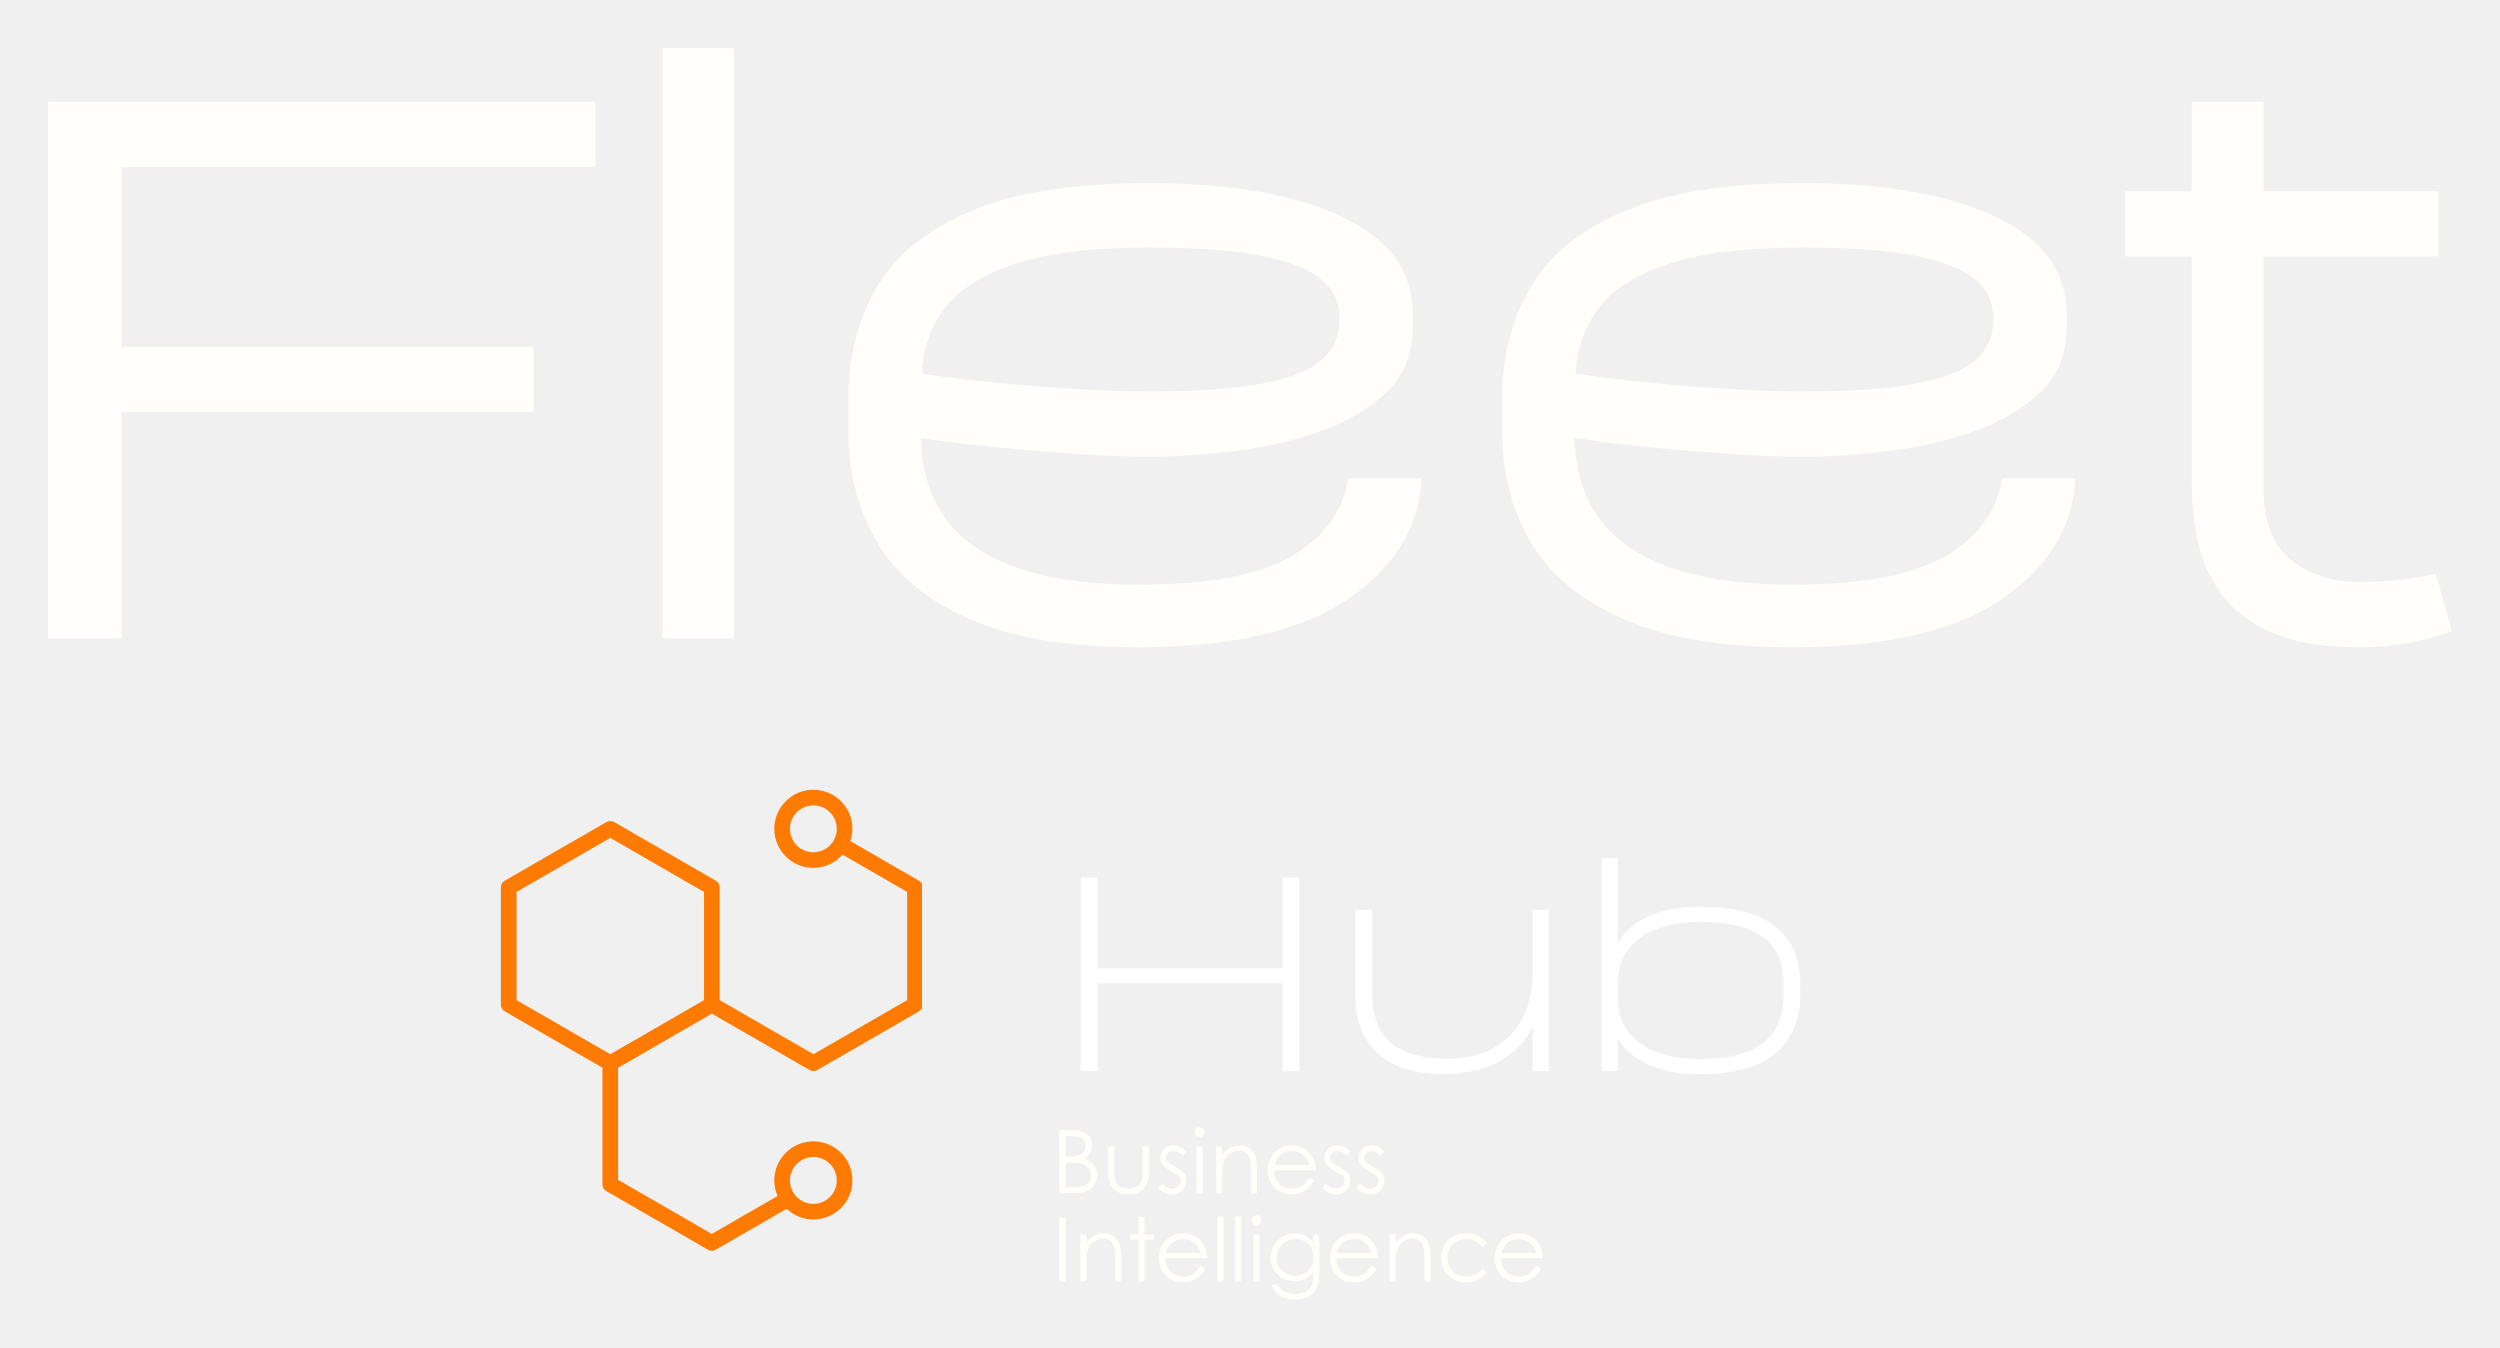
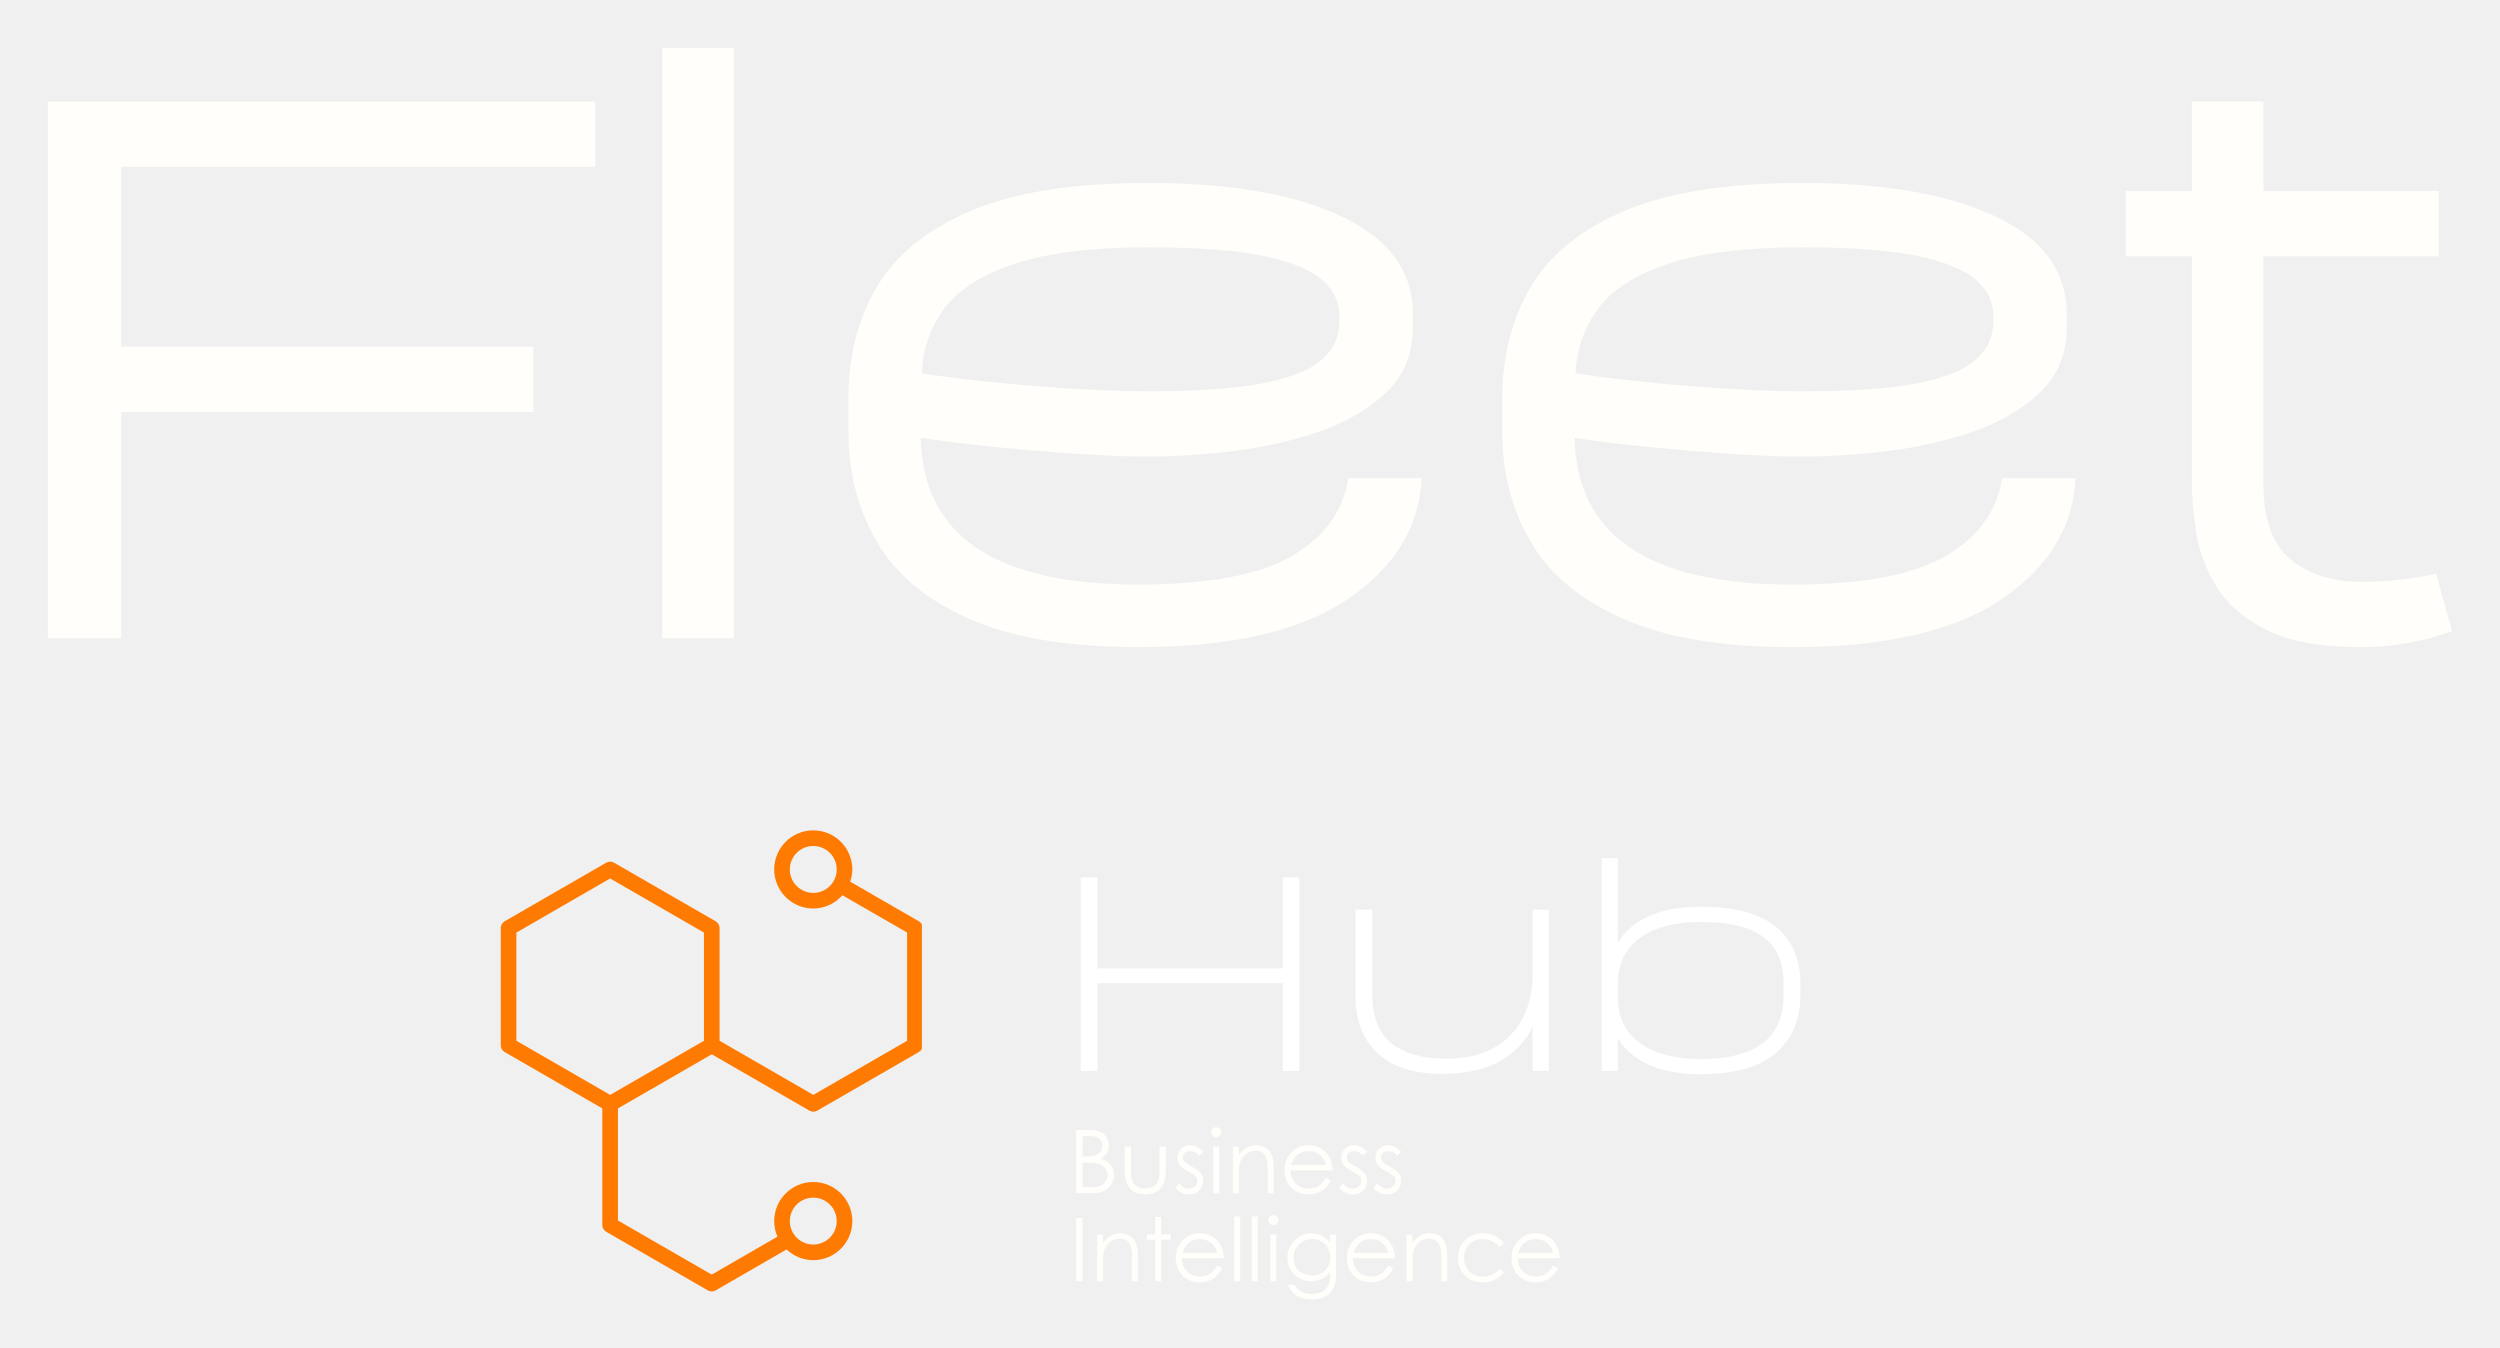
- <svg xmlns="http://www.w3.org/2000/svg" viewBox="372.19 221.37 783.64 422.36" preserveAspectRatio="xMidYMid meet" version="1.0">
+ <svg xmlns="http://www.w3.org/2000/svg" viewBox="372.26 221.44 783.50 422.22" preserveAspectRatio="xMidYMid meet" version="1.0">
  <defs>
    <g />
-     <clipPath id="e856c77810">
+     <clipPath id="ecfdb039ff">
      <rect x="0" width="793" y="0" height="337" />
    </clipPath>
-     <clipPath id="efb5d3abb3">
+     <clipPath id="7369b15617">
      <rect x="0" width="157" y="0" height="68" />
    </clipPath>
-     <clipPath id="45c01c779f">
+     <clipPath id="398ee18e87">
      <rect x="0" width="241" y="0" height="123" />
    </clipPath>
-     <clipPath id="596d7f284b">
-       <path d="M 529.188 468.906 L 661.188 468.906 L 661.188 613.656 L 529.188 613.656 Z M 529.188 468.906 " clip-rule="nonzero" />
+     <clipPath id="554f7a5ae1">
+       <path d="M 529.188 481.656 L 661.188 481.656 L 661.188 626.406 L 529.188 626.406 Z M 529.188 481.656 " clip-rule="nonzero" />
    </clipPath>
  </defs>
  <g transform="matrix(1, 0, 0, 1, 351, 131)">
-     <g clip-path="url(#e856c77810)">
+     <g clip-path="url(#ecfdb039ff)">
      <g fill="#fffefa" fill-opacity="1">
        <g transform="translate(1.491601, 290.4549)">
          <g>
            <path d="M 206.328 -147.734 L 57.75 -147.734 L 57.75 -91.391 L 186.984 -91.391 L 186.984 -70.922 L 57.75 -70.922 L 57.75 0 L 34.766 0 L 34.766 -168.203 L 206.328 -168.203 Z M 206.328 -147.734 " />
          </g>
        </g>
      </g>
      <g fill="#fffefa" fill-opacity="1">
        <g transform="translate(198.8402, 290.4549)">
          <g>
            <path d="M 30 0 L 30 -185.016 L 52.422 -185.016 L 52.422 0 Z M 30 0 " />
          </g>
        </g>
      </g>
      <g fill="#fffefa" fill-opacity="1">
        <g transform="translate(267.5195, 290.4549)">
          <g>
            <path d="M 110.453 2.797 C 88.586 2.797 70.973 -0.145 57.609 -6.031 C 44.242 -11.914 34.57 -19.945 28.594 -30.125 C 22.613 -40.312 19.625 -51.852 19.625 -64.75 L 19.625 -75.125 C 19.625 -88.395 22.613 -100.078 28.594 -110.172 C 34.57 -120.266 44.426 -128.207 58.156 -134 C 71.895 -139.789 90.352 -142.688 113.531 -142.688 C 139.133 -142.688 159.363 -139.18 174.219 -132.172 C 189.082 -125.16 196.516 -115.023 196.516 -101.766 L 196.516 -97.281 C 196.516 -89.238 193.848 -82.598 188.516 -77.359 C 183.191 -72.129 176.32 -68.02 167.906 -65.031 C 159.5 -62.039 150.484 -59.938 140.859 -58.719 C 131.234 -57.508 122.031 -56.906 113.25 -56.906 C 107.27 -56.906 100.117 -57.188 91.797 -57.75 C 83.484 -58.312 75.031 -59.008 66.438 -59.844 C 57.844 -60.688 49.805 -61.672 42.328 -62.797 C 42.891 -32.141 65.598 -16.812 110.453 -16.812 C 132.129 -16.812 148.102 -19.754 158.375 -25.641 C 168.656 -31.535 174.641 -39.711 176.328 -50.172 L 199.312 -50.172 C 198.562 -34.848 190.805 -22.188 176.047 -12.188 C 161.285 -2.195 139.422 2.797 110.453 2.797 Z M 113.531 -77.375 C 128.852 -77.375 140.859 -78.211 149.547 -79.891 C 158.242 -81.578 164.41 -84.055 168.047 -87.328 C 171.691 -90.598 173.516 -94.566 173.516 -99.234 L 173.516 -101.203 C 173.516 -105.305 171.785 -108.945 168.328 -112.125 C 164.879 -115.301 158.852 -117.82 150.25 -119.688 C 141.656 -121.562 129.414 -122.5 113.531 -122.5 C 96.156 -122.5 82.328 -120.816 72.047 -117.453 C 61.766 -114.086 54.379 -109.461 49.891 -103.578 C 45.41 -97.691 42.984 -90.828 42.609 -82.984 C 50.086 -81.859 58.172 -80.875 66.859 -80.031 C 75.547 -79.188 84.047 -78.531 92.359 -78.062 C 100.68 -77.602 107.738 -77.375 113.531 -77.375 Z M 113.531 -77.375 " />
          </g>
        </g>
      </g>
      <g fill="#fffefa" fill-opacity="1">
        <g transform="translate(472.4369, 290.4549)">
          <g>
            <path d="M 110.453 2.797 C 88.586 2.797 70.973 -0.145 57.609 -6.031 C 44.242 -11.914 34.57 -19.945 28.594 -30.125 C 22.613 -40.312 19.625 -51.852 19.625 -64.75 L 19.625 -75.125 C 19.625 -88.395 22.613 -100.078 28.594 -110.172 C 34.57 -120.266 44.426 -128.207 58.156 -134 C 71.895 -139.789 90.352 -142.688 113.531 -142.688 C 139.133 -142.688 159.363 -139.18 174.219 -132.172 C 189.082 -125.16 196.516 -115.023 196.516 -101.766 L 196.516 -97.281 C 196.516 -89.238 193.848 -82.598 188.516 -77.359 C 183.191 -72.129 176.32 -68.02 167.906 -65.031 C 159.5 -62.039 150.484 -59.938 140.859 -58.719 C 131.234 -57.508 122.031 -56.906 113.25 -56.906 C 107.27 -56.906 100.117 -57.188 91.797 -57.75 C 83.484 -58.312 75.031 -59.008 66.438 -59.844 C 57.844 -60.688 49.805 -61.672 42.328 -62.797 C 42.891 -32.141 65.598 -16.812 110.453 -16.812 C 132.129 -16.812 148.102 -19.754 158.375 -25.641 C 168.656 -31.535 174.641 -39.711 176.328 -50.172 L 199.312 -50.172 C 198.562 -34.848 190.805 -22.188 176.047 -12.188 C 161.285 -2.195 139.422 2.797 110.453 2.797 Z M 113.531 -77.375 C 128.852 -77.375 140.859 -78.211 149.547 -79.891 C 158.242 -81.578 164.41 -84.055 168.047 -87.328 C 171.691 -90.598 173.516 -94.566 173.516 -99.234 L 173.516 -101.203 C 173.516 -105.305 171.785 -108.945 168.328 -112.125 C 164.879 -115.301 158.852 -117.82 150.25 -119.688 C 141.656 -121.562 129.414 -122.5 113.531 -122.5 C 96.156 -122.5 82.328 -120.816 72.047 -117.453 C 61.766 -114.086 54.379 -109.461 49.891 -103.578 C 45.41 -97.691 42.984 -90.828 42.609 -82.984 C 50.086 -81.859 58.172 -80.875 66.859 -80.031 C 75.547 -79.188 84.047 -78.531 92.359 -78.062 C 100.68 -77.602 107.738 -77.375 113.531 -77.375 Z M 113.531 -77.375 " />
          </g>
        </g>
      </g>
      <g fill="#fffefa" fill-opacity="1">
        <g transform="translate(677.3543, 290.4549)">
          <g>
            <path d="M 107.359 -20.188 L 112.406 -2.25 C 103.25 1.113 93.719 2.797 83.812 2.797 C 71.289 2.797 61.477 1.023 54.375 -2.516 C 47.281 -6.066 42.051 -10.551 38.688 -15.969 C 35.32 -21.395 33.172 -27.004 32.234 -32.797 C 31.305 -38.586 30.844 -43.727 30.844 -48.219 L 30.844 -119.703 L 10.094 -119.703 L 10.094 -140.156 L 30.844 -140.156 L 30.844 -168.203 L 53.266 -168.203 L 53.266 -140.156 L 108.203 -140.156 L 108.203 -119.703 L 53.266 -119.703 L 53.266 -48.219 C 53.266 -37.188 56.113 -29.332 61.812 -24.656 C 67.508 -19.988 74.938 -17.656 84.094 -17.656 C 88.395 -17.656 92.461 -17.891 96.297 -18.359 C 100.129 -18.828 103.816 -19.438 107.359 -20.188 Z M 107.359 -20.188 " />
          </g>
        </g>
      </g>
    </g>
  </g>
-   <g transform="matrix(1, 0, 0, 1, 701, 564)">
-     <g clip-path="url(#efb5d3abb3)">
-       <g fill="#fffefa" fill-opacity="1">
-         <g transform="translate(0.867432, 31.38743)">
+   <g transform="matrix(1, 0, 0, 1, 707, 564)">
+     <g clip-path="url(#7369b15617)">
+       <g fill="#fffefa" fill-opacity="1">
+         <g transform="translate(0.117432, 31.38743)">
          <g>
            <path d="M 6.594 -19.797 C 7.938 -19.797 9.062 -19.586 9.969 -19.172 C 10.875 -18.766 11.547 -18.203 11.984 -17.484 C 12.43 -16.766 12.656 -15.926 12.656 -14.969 C 12.656 -14.094 12.441 -13.297 12.016 -12.578 C 11.598 -11.859 10.969 -11.27 10.125 -10.812 C 12.895 -9.875 14.281 -8.164 14.281 -5.688 C 14.281 -4.676 14.023 -3.738 13.516 -2.875 C 13.016 -2.008 12.273 -1.312 11.297 -0.781 C 10.328 -0.258 9.172 0 7.828 0 L 2.406 0 L 2.406 -19.797 Z M 5.703 -11.5 C 7.254 -11.5 8.457 -11.781 9.312 -12.344 C 10.164 -12.906 10.594 -13.781 10.594 -14.969 C 10.594 -15.852 10.273 -16.555 9.641 -17.078 C 9.004 -17.609 8.117 -17.875 6.984 -17.875 L 4.391 -17.875 L 4.391 -11.5 Z M 7.453 -1.938 C 8.516 -1.938 9.406 -2.102 10.125 -2.438 C 10.844 -2.781 11.367 -3.234 11.703 -3.797 C 12.047 -4.367 12.219 -4.988 12.219 -5.656 C 12.219 -6.477 11.988 -7.18 11.531 -7.766 C 11.082 -8.359 10.426 -8.805 9.562 -9.109 C 8.695 -9.41 7.66 -9.562 6.453 -9.562 L 4.391 -9.562 L 4.391 -1.938 Z M 7.453 -1.938 " />
          </g>
        </g>
      </g>
      <g fill="#fffefa" fill-opacity="1">
-         <g transform="translate(16.63838, 31.38743)">
+         <g transform="translate(15.88838, 31.38743)">
          <g>
            <path d="M 8.297 0.359 C 6.18 0.359 4.578 -0.266 3.484 -1.516 C 2.391 -2.766 1.844 -4.613 1.844 -7.062 L 1.844 -14.641 L 3.828 -14.641 L 3.828 -6.281 C 3.828 -4.688 4.223 -3.484 5.016 -2.672 C 5.805 -1.867 6.898 -1.469 8.297 -1.469 C 9.273 -1.469 10.094 -1.66 10.75 -2.047 C 11.414 -2.441 11.91 -2.992 12.234 -3.703 C 12.566 -4.41 12.734 -5.227 12.734 -6.156 L 12.734 -14.641 L 14.734 -14.641 L 14.734 -7.062 C 14.734 -4.594 14.188 -2.738 13.094 -1.5 C 12.008 -0.258 10.41 0.359 8.297 0.359 Z M 8.297 0.359 " />
          </g>
        </g>
      </g>
      <g fill="#fffefa" fill-opacity="1">
-         <g transform="translate(33.40191, 31.38743)">
+         <g transform="translate(32.65191, 31.38743)">
          <g>
            <path d="M 5.266 0.391 C 4.441 0.391 3.641 0.207 2.859 -0.156 C 2.086 -0.531 1.445 -1.047 0.938 -1.703 L 2.125 -3.062 C 3.094 -1.977 4.113 -1.438 5.188 -1.438 C 5.664 -1.438 6.109 -1.539 6.516 -1.75 C 6.93 -1.957 7.266 -2.25 7.516 -2.625 C 7.766 -3.008 7.891 -3.422 7.891 -3.859 C 7.891 -4.359 7.766 -4.781 7.516 -5.125 C 7.266 -5.477 6.863 -5.801 6.312 -6.094 C 5.156 -6.719 4.27 -7.234 3.656 -7.641 C 3.051 -8.047 2.555 -8.531 2.172 -9.094 C 1.785 -9.664 1.594 -10.348 1.594 -11.141 C 1.594 -11.891 1.77 -12.555 2.125 -13.141 C 2.488 -13.734 2.977 -14.195 3.594 -14.531 C 4.207 -14.863 4.883 -15.031 5.625 -15.031 C 6.375 -15.031 7.07 -14.863 7.719 -14.531 C 8.363 -14.195 9.02 -13.703 9.688 -13.047 L 8.469 -11.797 C 7.988 -12.266 7.516 -12.613 7.047 -12.844 C 6.578 -13.082 6.066 -13.203 5.516 -13.203 C 5.109 -13.203 4.738 -13.113 4.406 -12.938 C 4.082 -12.77 3.816 -12.535 3.609 -12.234 C 3.41 -11.941 3.312 -11.613 3.312 -11.25 C 3.312 -10.75 3.457 -10.316 3.75 -9.953 C 4.039 -9.586 4.492 -9.238 5.109 -8.906 C 6.273 -8.258 7.156 -7.727 7.75 -7.312 C 8.352 -6.906 8.828 -6.438 9.172 -5.906 C 9.516 -5.375 9.688 -4.719 9.688 -3.938 C 9.688 -3.164 9.5 -2.445 9.125 -1.781 C 8.758 -1.125 8.238 -0.598 7.562 -0.203 C 6.895 0.191 6.129 0.391 5.266 0.391 Z M 5.266 0.391 " />
          </g>
        </g>
      </g>
      <g fill="#fffefa" fill-opacity="1">
-         <g transform="translate(44.09969, 31.38743)">
+         <g transform="translate(43.34969, 31.38743)">
          <g>
            <path d="M 3.031 -17.562 C 2.613 -17.562 2.25 -17.719 1.938 -18.031 C 1.633 -18.344 1.484 -18.711 1.484 -19.141 C 1.484 -19.578 1.633 -19.941 1.938 -20.234 C 2.25 -20.535 2.613 -20.688 3.031 -20.688 C 3.457 -20.688 3.828 -20.535 4.141 -20.234 C 4.453 -19.93 4.609 -19.566 4.609 -19.141 C 4.609 -18.711 4.453 -18.344 4.141 -18.031 C 3.828 -17.719 3.457 -17.562 3.031 -17.562 Z M 2.125 -14.641 L 4 -14.641 L 4 0 L 2.125 0 Z M 2.125 -14.641 " />
          </g>
        </g>
      </g>
      <g fill="#fffefa" fill-opacity="1">
-         <g transform="translate(50.19302, 31.38743)">
+         <g transform="translate(49.44302, 31.38743)">
          <g>
            <path d="M 4.078 -14.641 L 4.078 -12.031 C 5.609 -14.031 7.438 -15.031 9.562 -15.031 C 10.656 -15.031 11.609 -14.773 12.422 -14.266 C 13.242 -13.766 13.879 -13.004 14.328 -11.984 C 14.773 -10.961 15 -9.707 15 -8.219 L 15 0 L 13.125 0 L 13.125 -7.969 C 13.125 -9.75 12.816 -11.082 12.203 -11.969 C 11.586 -12.863 10.594 -13.312 9.219 -13.312 C 8.312 -13.312 7.469 -13.062 6.688 -12.562 C 5.906 -12.07 5.273 -11.352 4.797 -10.406 C 4.316 -9.457 4.078 -8.332 4.078 -7.031 L 4.078 0 L 2.203 0 L 2.203 -14.641 Z M 4.078 -14.641 " />
          </g>
        </g>
      </g>
      <g fill="#fffefa" fill-opacity="1">
-         <g transform="translate(67.12198, 31.38743)">
-           <g>
-             <path d="M 9.047 0.359 C 7.461 0.359 6.098 0.016 4.953 -0.672 C 3.805 -1.359 2.926 -2.285 2.312 -3.453 C 1.707 -4.629 1.406 -5.906 1.406 -7.281 C 1.406 -8.625 1.719 -9.883 2.344 -11.062 C 2.969 -12.25 3.852 -13.207 5 -13.938 C 6.156 -14.664 7.469 -15.031 8.938 -15.031 C 10.352 -15.031 11.641 -14.695 12.797 -14.031 C 13.953 -13.375 14.859 -12.457 15.516 -11.281 C 16.18 -10.102 16.516 -8.781 16.516 -7.312 L 16.516 -7.172 L 3.344 -7.172 C 3.375 -6.047 3.633 -5.051 4.125 -4.188 C 4.613 -3.32 5.281 -2.648 6.125 -2.172 C 6.969 -1.703 7.941 -1.469 9.047 -1.469 C 10.348 -1.469 11.41 -1.77 12.234 -2.375 C 13.066 -2.977 13.805 -3.805 14.453 -4.859 L 16.016 -4.031 C 15.305 -2.645 14.359 -1.566 13.172 -0.797 C 11.984 -0.023 10.609 0.359 9.047 0.359 Z M 14.453 -8.828 C 14.086 -10.273 13.41 -11.363 12.422 -12.094 C 11.441 -12.832 10.289 -13.203 8.969 -13.203 C 7.625 -13.203 6.488 -12.836 5.562 -12.109 C 4.633 -11.391 3.957 -10.297 3.531 -8.828 Z M 14.453 -8.828 " />
-           </g>
-         </g>
-       </g>
-       <g fill="#fffefa" fill-opacity="1">
-         <g transform="translate(84.76781, 31.38743)">
+         <g transform="translate(66.37198, 31.38743)">
+           <g>
+             <path d="M 9.047 0.359 C 7.461 0.359 6.098 0.016 4.953 -0.672 C 3.805 -1.359 2.926 -2.285 2.312 -3.453 C 1.707 -4.629 1.406 -5.906 1.406 -7.281 C 1.406 -8.625 1.719 -9.883 2.344 -11.062 C 2.969 -12.25 3.852 -13.207 5 -13.938 C 6.156 -14.664 7.469 -15.031 8.938 -15.031 C 10.352 -15.031 11.641 -14.695 12.797 -14.031 C 13.953 -13.375 14.859 -12.457 15.516 -11.281 C 16.18 -10.102 16.516 -8.781 16.516 -7.312 L 16.516 -7.172 L 3.344 -7.172 C 3.375 -6.047 3.633 -5.051 4.125 -4.188 C 4.613 -3.32 5.281 -2.648 6.125 -2.172 C 6.969 -1.703 7.941 -1.469 9.047 -1.469 C 10.348 -1.469 11.41 -1.77 12.234 -2.375 C 13.066 -2.977 13.805 -3.805 14.453 -4.859 L 16.016 -4.031 C 15.305 -2.645 14.359 -1.566 13.172 -0.797 C 11.984 -0.023 10.609 0.359 9.047 0.359 Z M 14.453 -8.828 C 14.086 -10.273 13.41 -11.363 12.422 -12.094 C 11.441 -12.832 10.289 -13.203 8.969 -13.203 C 7.625 -13.203 6.488 -12.836 5.562 -12.109 C 4.633 -11.391 3.957 -10.297 3.531 -8.828 Z M 14.453 -8.828 " />
+           </g>
+         </g>
+       </g>
+       <g fill="#fffefa" fill-opacity="1">
+         <g transform="translate(84.01781, 31.38743)">
          <g>
            <path d="M 5.266 0.391 C 4.441 0.391 3.641 0.207 2.859 -0.156 C 2.086 -0.531 1.445 -1.047 0.938 -1.703 L 2.125 -3.062 C 3.094 -1.977 4.113 -1.438 5.188 -1.438 C 5.664 -1.438 6.109 -1.539 6.516 -1.75 C 6.93 -1.957 7.266 -2.25 7.516 -2.625 C 7.766 -3.008 7.891 -3.422 7.891 -3.859 C 7.891 -4.359 7.766 -4.781 7.516 -5.125 C 7.266 -5.477 6.863 -5.801 6.312 -6.094 C 5.156 -6.719 4.27 -7.234 3.656 -7.641 C 3.051 -8.047 2.555 -8.531 2.172 -9.094 C 1.785 -9.664 1.594 -10.348 1.594 -11.141 C 1.594 -11.891 1.77 -12.555 2.125 -13.141 C 2.488 -13.734 2.977 -14.195 3.594 -14.531 C 4.207 -14.863 4.883 -15.031 5.625 -15.031 C 6.375 -15.031 7.07 -14.863 7.719 -14.531 C 8.363 -14.195 9.02 -13.703 9.688 -13.047 L 8.469 -11.797 C 7.988 -12.266 7.516 -12.613 7.047 -12.844 C 6.578 -13.082 6.066 -13.203 5.516 -13.203 C 5.109 -13.203 4.738 -13.113 4.406 -12.938 C 4.082 -12.77 3.816 -12.535 3.609 -12.234 C 3.41 -11.941 3.312 -11.613 3.312 -11.25 C 3.312 -10.75 3.457 -10.316 3.75 -9.953 C 4.039 -9.586 4.492 -9.238 5.109 -8.906 C 6.273 -8.258 7.156 -7.727 7.75 -7.312 C 8.352 -6.906 8.828 -6.438 9.172 -5.906 C 9.516 -5.375 9.688 -4.719 9.688 -3.938 C 9.688 -3.164 9.5 -2.445 9.125 -1.781 C 8.758 -1.125 8.238 -0.598 7.562 -0.203 C 6.895 0.191 6.129 0.391 5.266 0.391 Z M 5.266 0.391 " />
          </g>
        </g>
      </g>
      <g fill="#fffefa" fill-opacity="1">
-         <g transform="translate(95.46559, 31.38743)">
+         <g transform="translate(94.71559, 31.38743)">
          <g>
            <path d="M 5.266 0.391 C 4.441 0.391 3.641 0.207 2.859 -0.156 C 2.086 -0.531 1.445 -1.047 0.938 -1.703 L 2.125 -3.062 C 3.094 -1.977 4.113 -1.438 5.188 -1.438 C 5.664 -1.438 6.109 -1.539 6.516 -1.75 C 6.93 -1.957 7.266 -2.25 7.516 -2.625 C 7.766 -3.008 7.891 -3.422 7.891 -3.859 C 7.891 -4.359 7.766 -4.781 7.516 -5.125 C 7.266 -5.477 6.863 -5.801 6.312 -6.094 C 5.156 -6.719 4.27 -7.234 3.656 -7.641 C 3.051 -8.047 2.555 -8.531 2.172 -9.094 C 1.785 -9.664 1.594 -10.348 1.594 -11.141 C 1.594 -11.891 1.77 -12.555 2.125 -13.141 C 2.488 -13.734 2.977 -14.195 3.594 -14.531 C 4.207 -14.863 4.883 -15.031 5.625 -15.031 C 6.375 -15.031 7.07 -14.863 7.719 -14.531 C 8.363 -14.195 9.02 -13.703 9.688 -13.047 L 8.469 -11.797 C 7.988 -12.266 7.516 -12.613 7.047 -12.844 C 6.578 -13.082 6.066 -13.203 5.516 -13.203 C 5.109 -13.203 4.738 -13.113 4.406 -12.938 C 4.082 -12.77 3.816 -12.535 3.609 -12.234 C 3.41 -11.941 3.312 -11.613 3.312 -11.25 C 3.312 -10.75 3.457 -10.316 3.75 -9.953 C 4.039 -9.586 4.492 -9.238 5.109 -8.906 C 6.273 -8.258 7.156 -7.727 7.75 -7.312 C 8.352 -6.906 8.828 -6.438 9.172 -5.906 C 9.516 -5.375 9.688 -4.719 9.688 -3.938 C 9.688 -3.164 9.5 -2.445 9.125 -1.781 C 8.758 -1.125 8.238 -0.598 7.562 -0.203 C 6.895 0.191 6.129 0.391 5.266 0.391 Z M 5.266 0.391 " />
          </g>
        </g>
      </g>
      <g fill="#fffefa" fill-opacity="1">
-         <g transform="translate(0.867432, 58.95905)">
+         <g transform="translate(0.117432, 58.95905)">
          <g>
            <path d="M 2.406 -19.797 L 4.391 -19.797 L 4.391 0 L 2.406 0 Z M 2.406 -19.797 " />
          </g>
        </g>
      </g>
      <g fill="#fffefa" fill-opacity="1">
-         <g transform="translate(7.62247, 58.95905)">
+         <g transform="translate(6.872469, 58.95905)">
          <g>
            <path d="M 4.078 -14.641 L 4.078 -12.031 C 5.609 -14.031 7.438 -15.031 9.562 -15.031 C 10.656 -15.031 11.609 -14.773 12.422 -14.266 C 13.242 -13.766 13.879 -13.004 14.328 -11.984 C 14.773 -10.961 15 -9.707 15 -8.219 L 15 0 L 13.125 0 L 13.125 -7.969 C 13.125 -9.75 12.816 -11.082 12.203 -11.969 C 11.586 -12.863 10.594 -13.312 9.219 -13.312 C 8.312 -13.312 7.469 -13.062 6.688 -12.562 C 5.906 -12.07 5.273 -11.352 4.797 -10.406 C 4.316 -9.457 4.078 -8.332 4.078 -7.031 L 4.078 0 L 2.203 0 L 2.203 -14.641 Z M 4.078 -14.641 " />
          </g>
        </g>
      </g>
      <g fill="#fffefa" fill-opacity="1">
-         <g transform="translate(24.27571, 58.95905)">
+         <g transform="translate(23.52571, 58.95905)">
          <g>
            <path d="M 3.781 -12.984 L 1.188 -12.984 L 1.188 -14.641 L 3.781 -14.641 L 3.781 -20.109 L 5.656 -20.109 L 5.656 -14.641 L 8.656 -14.641 L 8.656 -12.984 L 5.656 -12.984 L 5.656 0 L 3.781 0 Z M 3.781 -12.984 " />
          </g>
        </g>
      </g>
      <g fill="#fffefa" fill-opacity="1">
-         <g transform="translate(33.07105, 58.95905)">
-           <g>
-             <path d="M 9.047 0.359 C 7.461 0.359 6.098 0.016 4.953 -0.672 C 3.805 -1.359 2.926 -2.285 2.312 -3.453 C 1.707 -4.629 1.406 -5.906 1.406 -7.281 C 1.406 -8.625 1.719 -9.883 2.344 -11.062 C 2.969 -12.25 3.852 -13.207 5 -13.938 C 6.156 -14.664 7.469 -15.031 8.938 -15.031 C 10.352 -15.031 11.641 -14.695 12.797 -14.031 C 13.953 -13.375 14.859 -12.457 15.516 -11.281 C 16.18 -10.102 16.516 -8.781 16.516 -7.312 L 16.516 -7.172 L 3.344 -7.172 C 3.375 -6.047 3.633 -5.051 4.125 -4.188 C 4.613 -3.32 5.281 -2.648 6.125 -2.172 C 6.969 -1.703 7.941 -1.469 9.047 -1.469 C 10.348 -1.469 11.41 -1.77 12.234 -2.375 C 13.066 -2.977 13.805 -3.805 14.453 -4.859 L 16.016 -4.031 C 15.305 -2.645 14.359 -1.566 13.172 -0.797 C 11.984 -0.023 10.609 0.359 9.047 0.359 Z M 14.453 -8.828 C 14.086 -10.273 13.41 -11.363 12.422 -12.094 C 11.441 -12.832 10.289 -13.203 8.969 -13.203 C 7.625 -13.203 6.488 -12.836 5.562 -12.109 C 4.633 -11.391 3.957 -10.297 3.531 -8.828 Z M 14.453 -8.828 " />
-           </g>
-         </g>
-       </g>
-       <g fill="#fffefa" fill-opacity="1">
-         <g transform="translate(50.99259, 58.95905)">
+         <g transform="translate(32.32105, 58.95905)">
+           <g>
+             <path d="M 9.047 0.359 C 7.461 0.359 6.098 0.016 4.953 -0.672 C 3.805 -1.359 2.926 -2.285 2.312 -3.453 C 1.707 -4.629 1.406 -5.906 1.406 -7.281 C 1.406 -8.625 1.719 -9.883 2.344 -11.062 C 2.969 -12.25 3.852 -13.207 5 -13.938 C 6.156 -14.664 7.469 -15.031 8.938 -15.031 C 10.352 -15.031 11.641 -14.695 12.797 -14.031 C 13.953 -13.375 14.859 -12.457 15.516 -11.281 C 16.18 -10.102 16.516 -8.781 16.516 -7.312 L 16.516 -7.172 L 3.344 -7.172 C 3.375 -6.047 3.633 -5.051 4.125 -4.188 C 4.613 -3.32 5.281 -2.648 6.125 -2.172 C 6.969 -1.703 7.941 -1.469 9.047 -1.469 C 10.348 -1.469 11.41 -1.77 12.234 -2.375 C 13.066 -2.977 13.805 -3.805 14.453 -4.859 L 16.016 -4.031 C 15.305 -2.645 14.359 -1.566 13.172 -0.797 C 11.984 -0.023 10.609 0.359 9.047 0.359 Z M 14.453 -8.828 C 14.086 -10.273 13.41 -11.363 12.422 -12.094 C 11.441 -12.832 10.289 -13.203 8.969 -13.203 C 7.625 -13.203 6.488 -12.836 5.562 -12.109 C 4.633 -11.391 3.957 -10.297 3.531 -8.828 Z M 14.453 -8.828 " />
+           </g>
+         </g>
+       </g>
+       <g fill="#fffefa" fill-opacity="1">
+         <g transform="translate(50.24259, 58.95905)">
          <g>
            <path d="M 3.703 -20.297 L 3.703 0 L 1.812 0 L 1.812 -20.297 Z M 3.703 -20.297 " />
          </g>
        </g>
      </g>
      <g fill="#fffefa" fill-opacity="1">
-         <g transform="translate(56.50691, 58.95905)">
+         <g transform="translate(55.75691, 58.95905)">
          <g>
            <path d="M 3.703 -20.297 L 3.703 0 L 1.812 0 L 1.812 -20.297 Z M 3.703 -20.297 " />
          </g>
        </g>
      </g>
      <g fill="#fffefa" fill-opacity="1">
-         <g transform="translate(62.02123, 58.95905)">
+         <g transform="translate(61.27123, 58.95905)">
          <g>
            <path d="M 3.031 -17.562 C 2.613 -17.562 2.25 -17.719 1.938 -18.031 C 1.633 -18.344 1.484 -18.711 1.484 -19.141 C 1.484 -19.578 1.633 -19.941 1.938 -20.234 C 2.25 -20.535 2.613 -20.688 3.031 -20.688 C 3.457 -20.688 3.828 -20.535 4.141 -20.234 C 4.453 -19.93 4.609 -19.566 4.609 -19.141 C 4.609 -18.711 4.453 -18.344 4.141 -18.031 C 3.828 -17.719 3.457 -17.562 3.031 -17.562 Z M 2.125 -14.641 L 4 -14.641 L 4 0 L 2.125 0 Z M 2.125 -14.641 " />
          </g>
        </g>
      </g>
      <g fill="#fffefa" fill-opacity="1">
-         <g transform="translate(68.11455, 58.95905)">
+         <g transform="translate(67.36455, 58.95905)">
          <g>
            <path d="M 9.094 5.703 C 7.738 5.703 6.57 5.523 5.594 5.172 C 4.625 4.816 3.82 4.305 3.188 3.641 C 2.551 2.973 2.004 2.145 1.547 1.156 L 3.578 1.156 C 4.129 2.133 4.848 2.852 5.734 3.312 C 6.617 3.77 7.703 4 8.984 4 C 10.828 4 12.242 3.535 13.234 2.609 C 14.234 1.68 14.734 0.305 14.734 -1.516 L 14.734 -2.781 C 14.016 -1.863 13.145 -1.172 12.125 -0.703 C 11.102 -0.234 10.016 0 8.859 0 C 7.516 0 6.266 -0.316 5.109 -0.953 C 3.961 -1.586 3.047 -2.469 2.359 -3.594 C 1.68 -4.727 1.344 -6.004 1.344 -7.422 C 1.344 -8.836 1.691 -10.125 2.391 -11.281 C 3.098 -12.438 4.031 -13.348 5.188 -14.016 C 6.344 -14.691 7.566 -15.031 8.859 -15.031 C 10.086 -15.031 11.164 -14.785 12.094 -14.297 C 13.02 -13.805 13.898 -13.078 14.734 -12.109 L 14.734 -14.641 L 16.625 -14.641 L 16.625 -2.016 C 16.625 0.453 16 2.352 14.75 3.688 C 13.5 5.031 11.613 5.703 9.094 5.703 Z M 9.219 -1.812 C 10.281 -1.812 11.234 -2.047 12.078 -2.516 C 12.922 -2.992 13.586 -3.656 14.078 -4.5 C 14.566 -5.344 14.812 -6.328 14.812 -7.453 C 14.812 -8.586 14.551 -9.594 14.031 -10.469 C 13.52 -11.344 12.832 -12.016 11.969 -12.484 C 11.102 -12.961 10.164 -13.203 9.156 -13.203 C 8.07 -13.203 7.082 -12.945 6.188 -12.438 C 5.301 -11.926 4.594 -11.219 4.062 -10.312 C 3.539 -9.414 3.281 -8.414 3.281 -7.312 C 3.281 -6.312 3.508 -5.395 3.969 -4.562 C 4.426 -3.727 5.098 -3.062 5.984 -2.562 C 6.879 -2.062 7.957 -1.812 9.219 -1.812 Z M 9.219 -1.812 " />
          </g>
        </g>
      </g>
      <g fill="#fffefa" fill-opacity="1">
-         <g transform="translate(86.67024, 58.95905)">
-           <g>
-             <path d="M 9.047 0.359 C 7.461 0.359 6.098 0.016 4.953 -0.672 C 3.805 -1.359 2.926 -2.285 2.312 -3.453 C 1.707 -4.629 1.406 -5.906 1.406 -7.281 C 1.406 -8.625 1.719 -9.883 2.344 -11.062 C 2.969 -12.25 3.852 -13.207 5 -13.938 C 6.156 -14.664 7.469 -15.031 8.938 -15.031 C 10.352 -15.031 11.641 -14.695 12.797 -14.031 C 13.953 -13.375 14.859 -12.457 15.516 -11.281 C 16.18 -10.102 16.516 -8.781 16.516 -7.312 L 16.516 -7.172 L 3.344 -7.172 C 3.375 -6.047 3.633 -5.051 4.125 -4.188 C 4.613 -3.32 5.281 -2.648 6.125 -2.172 C 6.969 -1.703 7.941 -1.469 9.047 -1.469 C 10.348 -1.469 11.41 -1.77 12.234 -2.375 C 13.066 -2.977 13.805 -3.805 14.453 -4.859 L 16.016 -4.031 C 15.305 -2.645 14.359 -1.566 13.172 -0.797 C 11.984 -0.023 10.609 0.359 9.047 0.359 Z M 14.453 -8.828 C 14.086 -10.273 13.41 -11.363 12.422 -12.094 C 11.441 -12.832 10.289 -13.203 8.969 -13.203 C 7.625 -13.203 6.488 -12.836 5.562 -12.109 C 4.633 -11.391 3.957 -10.297 3.531 -8.828 Z M 14.453 -8.828 " />
-           </g>
-         </g>
-       </g>
-       <g fill="#fffefa" fill-opacity="1">
-         <g transform="translate(104.5918, 58.95905)">
+         <g transform="translate(85.92024, 58.95905)">
+           <g>
+             <path d="M 9.047 0.359 C 7.461 0.359 6.098 0.016 4.953 -0.672 C 3.805 -1.359 2.926 -2.285 2.312 -3.453 C 1.707 -4.629 1.406 -5.906 1.406 -7.281 C 1.406 -8.625 1.719 -9.883 2.344 -11.062 C 2.969 -12.25 3.852 -13.207 5 -13.938 C 6.156 -14.664 7.469 -15.031 8.938 -15.031 C 10.352 -15.031 11.641 -14.695 12.797 -14.031 C 13.953 -13.375 14.859 -12.457 15.516 -11.281 C 16.18 -10.102 16.516 -8.781 16.516 -7.312 L 16.516 -7.172 L 3.344 -7.172 C 3.375 -6.047 3.633 -5.051 4.125 -4.188 C 4.613 -3.32 5.281 -2.648 6.125 -2.172 C 6.969 -1.703 7.941 -1.469 9.047 -1.469 C 10.348 -1.469 11.41 -1.77 12.234 -2.375 C 13.066 -2.977 13.805 -3.805 14.453 -4.859 L 16.016 -4.031 C 15.305 -2.645 14.359 -1.566 13.172 -0.797 C 11.984 -0.023 10.609 0.359 9.047 0.359 Z M 14.453 -8.828 C 14.086 -10.273 13.41 -11.363 12.422 -12.094 C 11.441 -12.832 10.289 -13.203 8.969 -13.203 C 7.625 -13.203 6.488 -12.836 5.562 -12.109 C 4.633 -11.391 3.957 -10.297 3.531 -8.828 Z M 14.453 -8.828 " />
+           </g>
+         </g>
+       </g>
+       <g fill="#fffefa" fill-opacity="1">
+         <g transform="translate(103.8418, 58.95905)">
          <g>
            <path d="M 4.078 -14.641 L 4.078 -12.031 C 5.609 -14.031 7.438 -15.031 9.562 -15.031 C 10.656 -15.031 11.609 -14.773 12.422 -14.266 C 13.242 -13.766 13.879 -13.004 14.328 -11.984 C 14.773 -10.961 15 -9.707 15 -8.219 L 15 0 L 13.125 0 L 13.125 -7.969 C 13.125 -9.75 12.816 -11.082 12.203 -11.969 C 11.586 -12.863 10.594 -13.312 9.219 -13.312 C 8.312 -13.312 7.469 -13.062 6.688 -12.562 C 5.906 -12.07 5.273 -11.352 4.797 -10.406 C 4.316 -9.457 4.078 -8.332 4.078 -7.031 L 4.078 0 L 2.203 0 L 2.203 -14.641 Z M 4.078 -14.641 " />
          </g>
        </g>
      </g>
      <g fill="#fffefa" fill-opacity="1">
-         <g transform="translate(121.5207, 58.95905)">
+         <g transform="translate(120.7707, 58.95905)">
          <g>
            <path d="M 9.156 0.391 C 7.664 0.391 6.332 0.051 5.156 -0.625 C 3.977 -1.312 3.055 -2.242 2.391 -3.422 C 1.734 -4.598 1.406 -5.898 1.406 -7.328 C 1.406 -8.785 1.738 -10.098 2.406 -11.266 C 3.082 -12.43 4.016 -13.348 5.203 -14.016 C 6.398 -14.691 7.738 -15.031 9.219 -15.031 C 10.613 -15.031 11.883 -14.75 13.031 -14.188 C 14.176 -13.625 15.098 -12.848 15.797 -11.859 L 14.422 -10.672 C 13.723 -11.516 12.945 -12.145 12.094 -12.562 C 11.238 -12.988 10.25 -13.203 9.125 -13.203 C 8.02 -13.203 7.031 -12.945 6.156 -12.438 C 5.289 -11.926 4.602 -11.223 4.094 -10.328 C 3.594 -9.43 3.344 -8.43 3.344 -7.328 C 3.344 -6.191 3.586 -5.172 4.078 -4.266 C 4.578 -3.367 5.27 -2.672 6.156 -2.172 C 7.051 -1.68 8.051 -1.438 9.156 -1.438 C 11.289 -1.438 13.047 -2.266 14.422 -3.922 L 15.828 -2.812 C 15.035 -1.801 14.07 -1.016 12.938 -0.453 C 11.812 0.109 10.551 0.391 9.156 0.391 Z M 9.156 0.391 " />
          </g>
        </g>
      </g>
      <g fill="#fffefa" fill-opacity="1">
-         <g transform="translate(138.2843, 58.95905)">
+         <g transform="translate(137.5343, 58.95905)">
          <g>
            <path d="M 9.047 0.359 C 7.461 0.359 6.098 0.016 4.953 -0.672 C 3.805 -1.359 2.926 -2.285 2.312 -3.453 C 1.707 -4.629 1.406 -5.906 1.406 -7.281 C 1.406 -8.625 1.719 -9.883 2.344 -11.062 C 2.969 -12.25 3.852 -13.207 5 -13.938 C 6.156 -14.664 7.469 -15.031 8.938 -15.031 C 10.352 -15.031 11.641 -14.695 12.797 -14.031 C 13.953 -13.375 14.859 -12.457 15.516 -11.281 C 16.18 -10.102 16.516 -8.781 16.516 -7.312 L 16.516 -7.172 L 3.344 -7.172 C 3.375 -6.047 3.633 -5.051 4.125 -4.188 C 4.613 -3.32 5.281 -2.648 6.125 -2.172 C 6.969 -1.703 7.941 -1.469 9.047 -1.469 C 10.348 -1.469 11.41 -1.77 12.234 -2.375 C 13.066 -2.977 13.805 -3.805 14.453 -4.859 L 16.016 -4.031 C 15.305 -2.645 14.359 -1.566 13.172 -0.797 C 11.984 -0.023 10.609 0.359 9.047 0.359 Z M 14.453 -8.828 C 14.086 -10.273 13.41 -11.363 12.422 -12.094 C 11.441 -12.832 10.289 -13.203 8.969 -13.203 C 7.625 -13.203 6.488 -12.836 5.562 -12.109 C 4.633 -11.391 3.957 -10.297 3.531 -8.828 Z M 14.453 -8.828 " />
          </g>
        </g>
      </g>
    </g>
  </g>
  <g transform="matrix(1, 0, 0, 1, 698, 451)">
-     <g clip-path="url(#45c01c779f)">
+     <g clip-path="url(#398ee18e87)">
      <g fill="#ffffff" fill-opacity="1">
        <g transform="translate(0.420948, 106.0715)">
          <g>
            <path d="M 75.828 -60.656 L 81.078 -60.656 L 81.078 0 L 75.828 0 L 75.828 -27.5 L 17.797 -27.5 L 17.797 0 L 12.531 0 L 12.531 -60.656 L 17.797 -60.656 L 17.797 -32.141 L 75.828 -32.141 Z M 75.828 -60.656 " />
          </g>
        </g>
      </g>
      <g fill="#ffffff" fill-opacity="1">
        <g transform="translate(88.97659, 106.0715)">
          <g>
            <path d="M 65.609 -50.547 L 70.672 -50.547 L 70.672 0 L 65.609 0 L 65.609 -13.844 C 63.391 -9.332 60.035 -5.781 55.547 -3.188 C 51.066 -0.594 45.426 0.77 38.625 0.906 C 29.32 1.113 22.242 -0.938 17.391 -5.25 C 12.535 -9.57 10.109 -15.539 10.109 -23.156 L 10.109 -50.547 L 15.359 -50.547 L 15.359 -24.062 C 15.359 -16.988 17.363 -11.848 21.375 -8.641 C 25.383 -5.441 31.133 -3.844 38.625 -3.844 C 44.477 -3.844 49.41 -4.969 53.422 -7.219 C 57.43 -9.477 60.461 -12.598 62.516 -16.578 C 64.578 -20.555 65.609 -25.109 65.609 -30.234 Z M 65.609 -50.547 " />
          </g>
        </g>
      </g>
      <g fill="#ffffff" fill-opacity="1">
        <g transform="translate(165.4013, 106.0715)">
          <g>
            <path d="M 41.859 -51.453 C 52.504 -51.453 60.367 -49.344 65.453 -45.125 C 70.547 -40.914 73.094 -35.004 73.094 -27.391 L 73.094 -23.75 C 73.094 -16.133 70.547 -10.102 65.453 -5.656 C 60.367 -1.207 52.504 1.016 41.859 1.016 C 35.379 1.016 29.969 0.035 25.625 -1.922 C 21.281 -3.879 18.031 -6.676 15.875 -10.312 L 15.875 0 L 10.812 0 L 10.812 -66.719 L 15.875 -66.719 L 15.875 -40.141 C 18.031 -43.773 21.281 -46.566 25.625 -48.516 C 29.969 -50.473 35.379 -51.453 41.859 -51.453 Z M 67.828 -23.75 L 67.828 -27.391 C 67.828 -33.992 65.703 -38.863 61.453 -42 C 57.211 -45.133 50.68 -46.703 41.859 -46.703 C 36.734 -46.703 32.211 -45.992 28.297 -44.578 C 24.391 -43.16 21.344 -41.004 19.156 -38.109 C 16.969 -35.211 15.875 -31.539 15.875 -27.094 L 15.875 -23.359 C 15.875 -18.91 16.969 -15.234 19.156 -12.328 C 21.344 -9.43 24.391 -7.273 28.297 -5.859 C 32.211 -4.441 36.734 -3.734 41.859 -3.734 C 59.172 -3.734 67.828 -10.406 67.828 -23.75 Z M 67.828 -23.75 " />
          </g>
        </g>
      </g>
    </g>
  </g>
-   <g clip-path="url(#596d7f284b)">
-     <path fill="#ff7a00" d="M 660.223 497.418 L 638.707 485.004 C 639.113 483.793 639.383 482.52 639.383 481.172 C 639.383 474.418 633.891 468.926 627.137 468.926 C 620.387 468.926 614.891 474.418 614.891 481.172 C 614.891 487.922 620.387 493.418 627.137 493.418 C 630.781 493.418 634.02 491.785 636.266 489.254 L 656.547 500.953 L 656.547 534.863 L 627.156 551.82 L 597.773 534.863 L 597.773 499.543 C 597.773 498.668 597.305 497.859 596.547 497.422 L 564.707 479.055 C 563.945 478.617 563.02 478.617 562.258 479.055 L 530.418 497.422 C 529.66 497.859 529.195 498.668 529.195 499.543 L 529.195 536.281 C 529.195 537.156 529.66 537.965 530.418 538.402 L 561.027 556.062 L 561.027 592.609 C 561.027 593.484 561.496 594.293 562.254 594.73 L 594.094 613.098 C 594.473 613.316 594.895 613.426 595.316 613.426 C 595.742 613.426 596.164 613.316 596.543 613.098 L 618.77 600.27 C 620.961 602.336 623.895 603.625 627.137 603.625 C 633.891 603.625 639.383 598.129 639.383 591.379 C 639.383 584.625 633.891 579.133 627.137 579.133 C 620.387 579.133 614.891 584.625 614.891 591.379 C 614.891 593.113 615.266 594.758 615.918 596.254 L 595.316 608.148 L 565.926 591.195 L 565.926 556.07 L 595.324 539.109 L 625.934 556.766 C 626.312 556.984 626.734 557.094 627.156 557.094 C 627.582 557.094 628 556.984 628.383 556.766 L 660.223 538.398 C 660.98 537.961 661.445 537.152 661.445 536.277 L 661.445 499.539 C 661.445 498.664 660.98 497.855 660.223 497.418 Z M 627.137 488.52 C 623.086 488.52 619.789 485.223 619.789 481.172 C 619.789 477.117 623.086 473.824 627.137 473.824 C 631.191 473.824 634.484 477.117 634.484 481.172 C 634.484 485.223 631.191 488.52 627.137 488.52 Z M 627.137 584.031 C 631.191 584.031 634.484 587.328 634.484 591.379 C 634.484 595.43 631.191 598.727 627.137 598.727 C 623.086 598.727 619.789 595.43 619.789 591.379 C 619.789 587.328 623.086 584.031 627.137 584.031 Z M 592.875 534.867 L 563.484 551.824 L 534.094 534.867 L 534.094 500.961 L 563.484 484.004 L 592.875 500.961 Z M 592.875 534.867 " fill-opacity="1" fill-rule="nonzero" />
+   <g clip-path="url(#554f7a5ae1)">
+     <path fill="#ff7a00" d="M 660.223 510.168 L 638.707 497.754 C 639.113 496.543 639.383 495.27 639.383 493.922 C 639.383 487.168 633.891 481.676 627.137 481.676 C 620.387 481.676 614.891 487.168 614.891 493.922 C 614.891 500.672 620.387 506.168 627.137 506.168 C 630.781 506.168 634.02 504.535 636.266 502.004 L 656.547 513.703 L 656.547 547.613 L 627.156 564.57 L 597.773 547.613 L 597.773 512.293 C 597.773 511.418 597.305 510.609 596.547 510.172 L 564.707 491.805 C 563.945 491.367 563.02 491.367 562.258 491.805 L 530.418 510.172 C 529.66 510.609 529.195 511.418 529.195 512.293 L 529.195 549.031 C 529.195 549.906 529.66 550.715 530.418 551.152 L 561.027 568.812 L 561.027 605.359 C 561.027 606.234 561.496 607.043 562.254 607.48 L 594.094 625.848 C 594.473 626.066 594.895 626.176 595.316 626.176 C 595.742 626.176 596.164 626.066 596.543 625.848 L 618.77 613.02 C 620.961 615.086 623.895 616.375 627.137 616.375 C 633.891 616.375 639.383 610.879 639.383 604.129 C 639.383 597.375 633.891 591.883 627.137 591.883 C 620.387 591.883 614.891 597.375 614.891 604.129 C 614.891 605.863 615.266 607.508 615.918 609.004 L 595.316 620.898 L 565.926 603.945 L 565.926 568.82 L 595.324 551.859 L 625.934 569.516 C 626.312 569.734 626.734 569.844 627.156 569.844 C 627.582 569.844 628 569.734 628.383 569.516 L 660.223 551.148 C 660.98 550.711 661.445 549.902 661.445 549.027 L 661.445 512.289 C 661.445 511.414 660.98 510.605 660.223 510.168 Z M 627.137 501.27 C 623.086 501.27 619.789 497.973 619.789 493.922 C 619.789 489.867 623.086 486.574 627.137 486.574 C 631.191 486.574 634.484 489.867 634.484 493.922 C 634.484 497.973 631.191 501.27 627.137 501.27 Z M 627.137 596.781 C 631.191 596.781 634.484 600.078 634.484 604.129 C 634.484 608.18 631.191 611.477 627.137 611.477 C 623.086 611.477 619.789 608.18 619.789 604.129 C 619.789 600.078 623.086 596.781 627.137 596.781 Z M 592.875 547.617 L 563.484 564.574 L 534.094 547.617 L 534.094 513.711 L 563.484 496.754 L 592.875 513.711 Z M 592.875 547.617 " fill-opacity="1" fill-rule="nonzero" />
  </g>
</svg>
